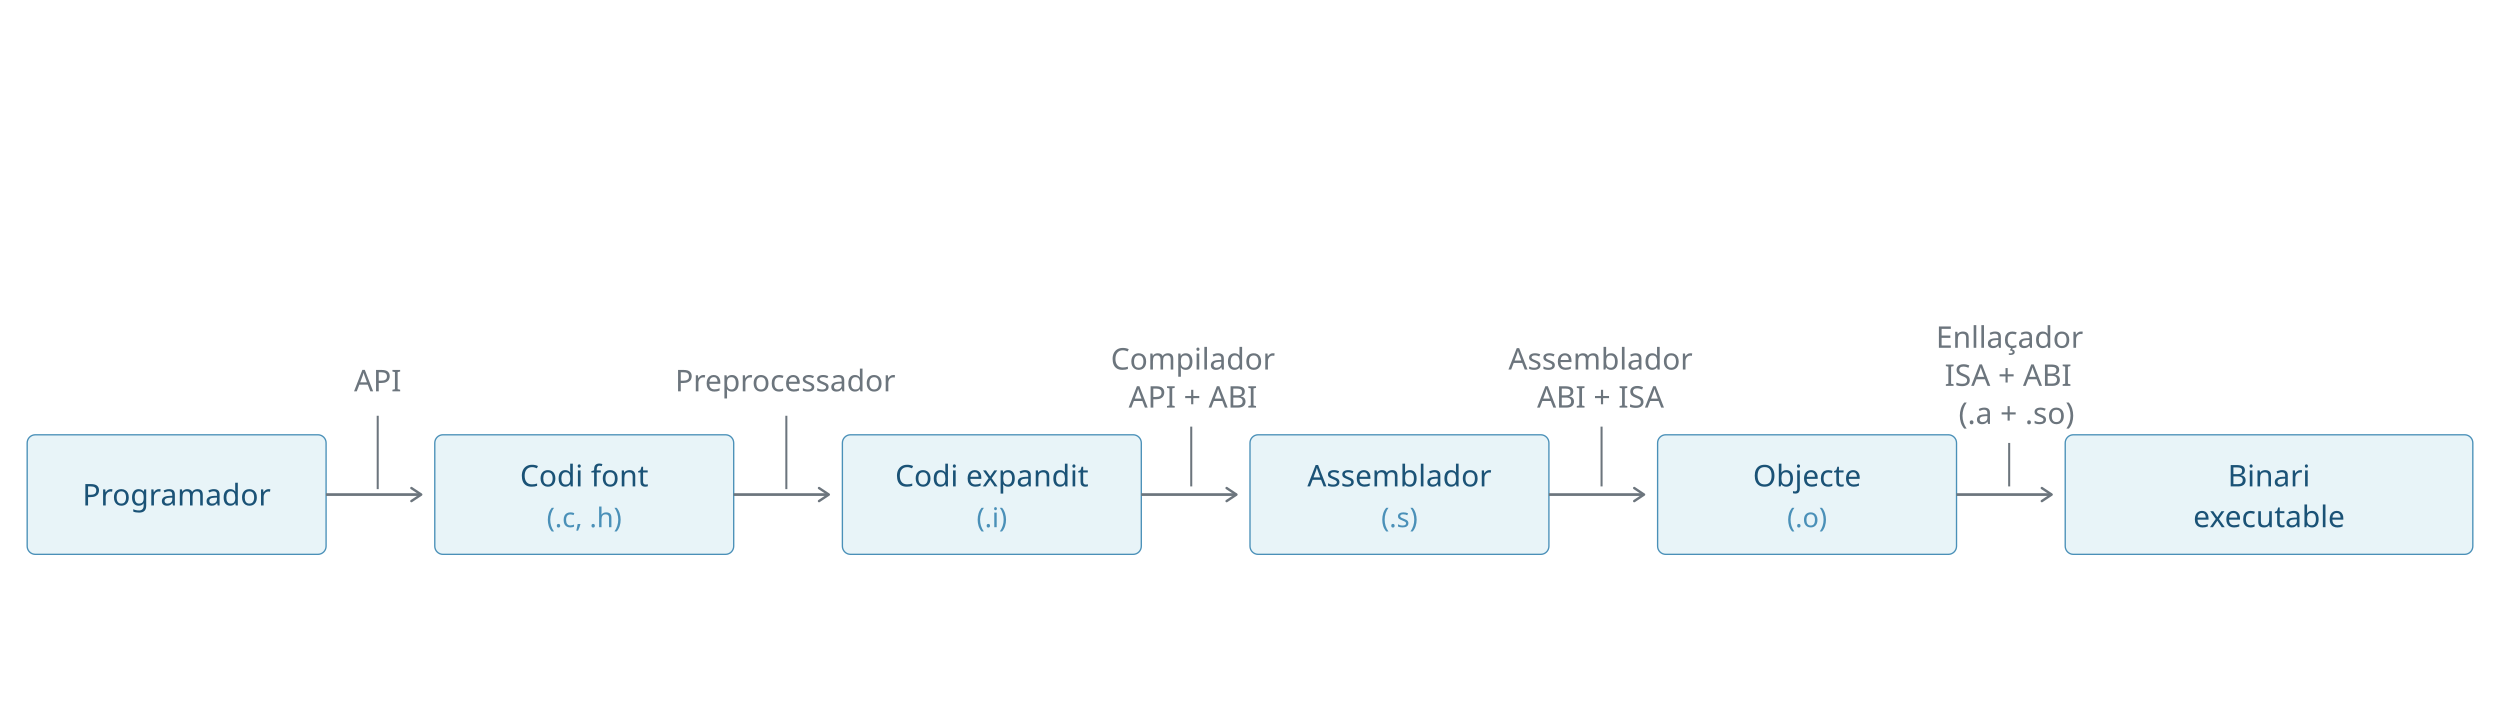
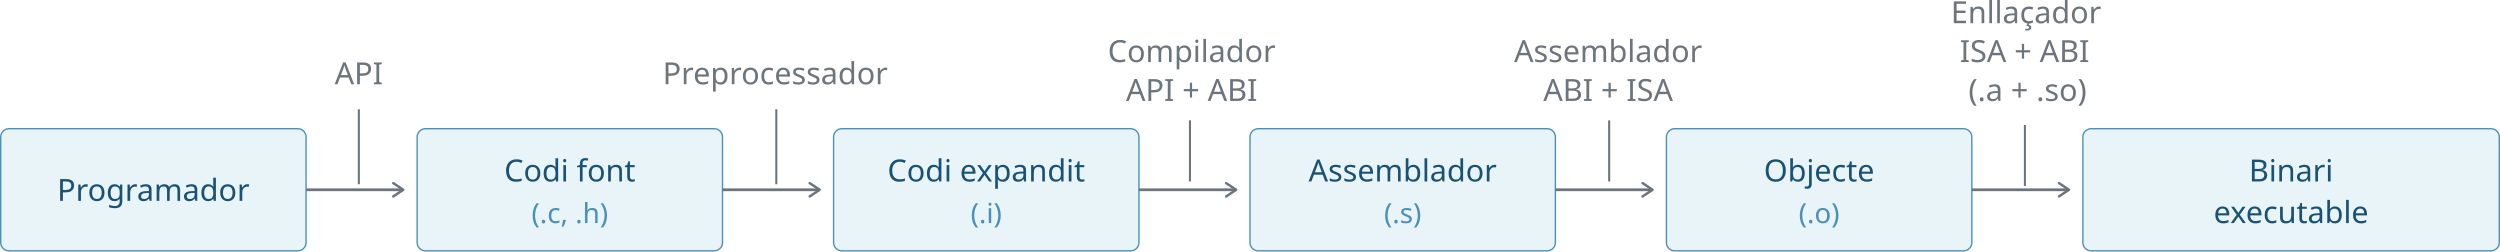
- <svg xmlns="http://www.w3.org/2000/svg" width="920" height="260" viewBox="0 0 920 260" role="img" version="1.1" id="svg20">
+ <svg xmlns="http://www.w3.org/2000/svg" width="900.5" height="90.607" viewBox="0 0 900.5 90.607" role="img" version="1.1" id="svg20">
  <defs id="defs1">
    <marker id="arrow" viewBox="0 0 10 10" refX="8" refY="5" markerWidth="6" markerHeight="6" orient="auto-start-reverse">
-       <path d="M2 1L8 5L2 9" fill="none" stroke="#6c757d" stroke-width="1.5" stroke-linecap="round" stroke-linejoin="round" id="path1" />
+       <path d="M 2,1 8,5 2,9" fill="none" stroke="#6c757d" stroke-width="1.5" stroke-linecap="round" stroke-linejoin="round" id="path1" />
    </marker>
  </defs>
-   <text x="139" y="144" font-family="'Source Sans Pro', sans-serif" font-size="11px" fill="#6c757d" text-anchor="middle" id="text1">API</text>
-   <line x1="139" y1="153" x2="139" y2="180" stroke="#6c757d" stroke-width="0.75" stroke-dasharray="none" id="line1" />
-   <line x1="289.375" y1="153" x2="289.375" y2="180" stroke="#6c757d" stroke-width="0.75" stroke-dasharray="none" id="line1-5" />
-   <line x1="438.375" y1="157" x2="438.375" y2="179" stroke="#6c757d" stroke-width="0.75" stroke-dasharray="none" id="line1-5-2" />
-   <line x1="589.375" y1="157" x2="589.375" y2="179" stroke="#6c757d" stroke-width="0.75" stroke-dasharray="none" id="line1-5-2-1" />
-   <line x1="739.375" y1="163" x2="739.375" y2="179" stroke="#6c757d" stroke-width="0.75" stroke-dasharray="none" id="line1-5-2-1-4" />
-   <text x="289" y="144" font-family="'Source Sans Pro', sans-serif" font-size="11px" fill="#6c757d" text-anchor="middle" id="text2">Preprocessador</text>
-   <text x="439" y="136" font-family="'Source Sans Pro', sans-serif" font-size="11px" fill="#6c757d" text-anchor="middle" id="text3">Compilador</text>
-   <text x="439" y="150" font-family="'Source Sans Pro', sans-serif" font-size="11px" fill="#6c757d" text-anchor="middle" id="text4">API + ABI</text>
-   <text x="589" y="136" font-family="'Source Sans Pro', sans-serif" font-size="11px" fill="#6c757d" text-anchor="middle" id="text5">Assemblador</text>
-   <text x="589" y="150" font-family="'Source Sans Pro', sans-serif" font-size="11px" fill="#6c757d" text-anchor="middle" id="text6">ABI + ISA</text>
-   <text x="739.539" y="128" font-family="'Source Sans Pro', sans-serif" font-size="11px" fill="#6c757d" text-anchor="middle" id="text7">Enllaçador</text>
-   <text x="739" y="142" font-family="'Source Sans Pro', sans-serif" font-size="11px" fill="#6c757d" text-anchor="middle" id="text8">ISA + ABI</text>
-   <text x="742.078" y="156" font-family="'Source Sans Pro', sans-serif" font-size="11px" fill="#6c757d" text-anchor="middle" id="text9" style="font-style:normal;font-variant:normal;font-weight:normal;font-stretch:normal;font-size:11px;font-family:'Source Sans Pro', sans-serif;-inkscape-font-specification:'Source Sans Pro, sans-serif, Normal';font-variant-ligatures:normal;font-variant-caps:normal;font-variant-numeric:normal;font-variant-east-asian:normal;text-anchor:middle;fill:#6c757d">
-     <tspan id="tspan20" x="742.078" y="156">(.a + .so)</tspan>
+   <text x="129.25" y="30.357" font-family="'Source Sans Pro', sans-serif" font-size="11px" fill="#6c757d" text-anchor="middle" id="text1">API</text>
+   <line x1="129.25" y1="39.357" x2="129.25" y2="66.357" stroke="#6c757d" stroke-width="0.75" stroke-dasharray="none" id="line1" />
+   <line x1="279.625" y1="39.357" x2="279.625" y2="66.357" stroke="#6c757d" stroke-width="0.75" stroke-dasharray="none" id="line1-5" />
+   <line x1="428.625" y1="43.357" x2="428.625" y2="65.357" stroke="#6c757d" stroke-width="0.75" stroke-dasharray="none" id="line1-5-2" />
+   <line x1="579.625" y1="43.357" x2="579.625" y2="65.357" stroke="#6c757d" stroke-width="0.75" stroke-dasharray="none" id="line1-5-2-1" />
+   <line x1="729.375" y1="45" x2="729.375" y2="67" stroke="#6c757d" stroke-width="0.75" stroke-dasharray="none" id="line1-5-2-1-0" />
+   <text x="279.25" y="30.357" font-family="'Source Sans Pro', sans-serif" font-size="11px" fill="#6c757d" text-anchor="middle" id="text2">Preprocessador</text>
+   <text x="429.25" y="22.357" font-family="'Source Sans Pro', sans-serif" font-size="11px" fill="#6c757d" text-anchor="middle" id="text3">Compilador</text>
+   <text x="429.25" y="36.357" font-family="'Source Sans Pro', sans-serif" font-size="11px" fill="#6c757d" text-anchor="middle" id="text4">API + ABI</text>
+   <text x="579.25" y="22.357" font-family="'Source Sans Pro', sans-serif" font-size="11px" fill="#6c757d" text-anchor="middle" id="text5">Assemblador</text>
+   <text x="579.25" y="36.357" font-family="'Source Sans Pro', sans-serif" font-size="11px" fill="#6c757d" text-anchor="middle" id="text6">ABI + ISA</text>
+   <text x="729.789" y="8.357" font-family="'Source Sans Pro', sans-serif" font-size="11px" fill="#6c757d" text-anchor="middle" id="text7">Enllaçador</text>
+   <text x="729.25" y="22.357" font-family="'Source Sans Pro', sans-serif" font-size="11px" fill="#6c757d" text-anchor="middle" id="text8">ISA + ABI</text>
+   <text x="730.328" y="36.357" font-family="'Source Sans Pro', sans-serif" font-size="11px" fill="#6c757d" text-anchor="middle" id="text9" style="font-style:normal;font-variant:normal;font-weight:normal;font-stretch:normal;font-size:11px;font-family:'Source Sans Pro', sans-serif;-inkscape-font-specification:'Source Sans Pro, sans-serif, Normal';font-variant-ligatures:normal;font-variant-caps:normal;font-variant-numeric:normal;font-variant-east-asian:normal;text-anchor:middle;fill:#6c757d">
+     <tspan id="tspan20" x="730.328" y="36.357">(.a + .so)</tspan>
  </text>
-   <rect x="10" y="160" width="110" height="44" rx="3" fill="#e8f4f8" stroke="#4a90b8" stroke-width="0.5" id="rect9" />
-   <text x="65" y="186" font-family="'Source Sans Pro', sans-serif" font-size="11" fill="#1a5276" text-anchor="middle" id="text10">Programador</text>
-   <line x1="120" y1="182" x2="155" y2="182" stroke="#6c757d" stroke-width="1" marker-end="url(#arrow)" id="line10" />
-   <rect x="160" y="160" width="110" height="44" rx="3" fill="#e8f4f8" stroke="#4a90b8" stroke-width="0.5" id="rect10" />
-   <text x="215" y="179" font-family="'Source Sans Pro', sans-serif" font-size="11" fill="#1a5276" text-anchor="middle" id="text11">Codi font</text>
-   <text x="215" y="194" font-family="'Source Sans Pro', sans-serif" font-size="10" fill="#4a90b8" text-anchor="middle" id="text12">(.c, .h)</text>
-   <line x1="270" y1="182" x2="305" y2="182" stroke="#6c757d" stroke-width="1" marker-end="url(#arrow)" id="line12" />
-   <rect x="310" y="160" width="110" height="44" rx="3" fill="#e8f4f8" stroke="#4a90b8" stroke-width="0.5" id="rect12" />
-   <text x="365" y="179" font-family="'Source Sans Pro', sans-serif" font-size="11" fill="#1a5276" text-anchor="middle" id="text13">Codi expandit</text>
-   <text x="365" y="194" font-family="'Source Sans Pro', sans-serif" font-size="10" fill="#4a90b8" text-anchor="middle" id="text14">(.i)</text>
-   <line x1="420" y1="182" x2="455" y2="182" stroke="#6c757d" stroke-width="1" marker-end="url(#arrow)" id="line14" />
-   <rect x="460" y="160" width="110" height="44" rx="3" fill="#e8f4f8" stroke="#4a90b8" stroke-width="0.5" id="rect14" />
-   <text x="515" y="179" font-family="'Source Sans Pro', sans-serif" font-size="11" fill="#1a5276" text-anchor="middle" id="text15">Assemblador</text>
-   <text x="515" y="194" font-family="'Source Sans Pro', sans-serif" font-size="10" fill="#4a90b8" text-anchor="middle" id="text16">(.s)</text>
-   <line x1="570" y1="182" x2="605" y2="182" stroke="#6c757d" stroke-width="1" marker-end="url(#arrow)" id="line16" />
-   <rect x="610" y="160" width="110" height="44" rx="3" fill="#e8f4f8" stroke="#4a90b8" stroke-width="0.5" id="rect16" />
-   <text x="665" y="179" font-family="'Source Sans Pro', sans-serif" font-size="11" fill="#1a5276" text-anchor="middle" id="text17">Objecte</text>
-   <text x="665" y="194" font-family="'Source Sans Pro', sans-serif" font-size="10" fill="#4a90b8" text-anchor="middle" id="text18">(.o)</text>
-   <line x1="720" y1="182" x2="755" y2="182" stroke="#6c757d" stroke-width="1" marker-end="url(#arrow)" id="line18" />
-   <rect x="760" y="160" width="150" height="44" rx="3" fill="#e8f4f8" stroke="#4a90b8" stroke-width="0.5" id="rect18" />
-   <text x="835" y="179" font-family="'Source Sans Pro', sans-serif" font-size="11" fill="#1a5276" text-anchor="middle" id="text19">Binari</text>
-   <text x="835" y="194" font-family="'Source Sans Pro', sans-serif" font-size="11" fill="#1a5276" text-anchor="middle" id="text20">executable</text>
+   <rect x="0.25" y="46.357" width="110" height="44" rx="3" fill="#e8f4f8" stroke="#4a90b8" stroke-width="0.5" id="rect9" />
+   <text x="55.25" y="72.357" font-family="'Source Sans Pro', sans-serif" font-size="11px" fill="#1a5276" text-anchor="middle" id="text10">Programador</text>
+   <line x1="110.25" y1="68.357" x2="145.25" y2="68.357" stroke="#6c757d" stroke-width="1" marker-end="url(#arrow)" id="line10" />
+   <rect x="150.25" y="46.357" width="110" height="44" rx="3" fill="#e8f4f8" stroke="#4a90b8" stroke-width="0.5" id="rect10" />
+   <text x="205.25" y="65.357" font-family="'Source Sans Pro', sans-serif" font-size="11px" fill="#1a5276" text-anchor="middle" id="text11">Codi font</text>
+   <text x="205.25" y="80.357" font-family="'Source Sans Pro', sans-serif" font-size="10px" fill="#4a90b8" text-anchor="middle" id="text12">(.c, .h)</text>
+   <line x1="260.25" y1="68.357" x2="295.25" y2="68.357" stroke="#6c757d" stroke-width="1" marker-end="url(#arrow)" id="line12" />
+   <rect x="300.25" y="46.357" width="110" height="44" rx="3" fill="#e8f4f8" stroke="#4a90b8" stroke-width="0.5" id="rect12" />
+   <text x="355.25" y="65.357" font-family="'Source Sans Pro', sans-serif" font-size="11px" fill="#1a5276" text-anchor="middle" id="text13">Codi expandit</text>
+   <text x="355.25" y="80.357" font-family="'Source Sans Pro', sans-serif" font-size="10px" fill="#4a90b8" text-anchor="middle" id="text14">(.i)</text>
+   <line x1="410.25" y1="68.357" x2="445.25" y2="68.357" stroke="#6c757d" stroke-width="1" marker-end="url(#arrow)" id="line14" />
+   <rect x="450.25" y="46.357" width="110" height="44" rx="3" fill="#e8f4f8" stroke="#4a90b8" stroke-width="0.5" id="rect14" />
+   <text x="505.25" y="65.357" font-family="'Source Sans Pro', sans-serif" font-size="11px" fill="#1a5276" text-anchor="middle" id="text15">Assemblador</text>
+   <text x="505.25" y="80.357" font-family="'Source Sans Pro', sans-serif" font-size="10px" fill="#4a90b8" text-anchor="middle" id="text16">(.s)</text>
+   <line x1="560.25" y1="68.357" x2="595.25" y2="68.357" stroke="#6c757d" stroke-width="1" marker-end="url(#arrow)" id="line16" />
+   <rect x="600.25" y="46.357" width="110" height="44" rx="3" fill="#e8f4f8" stroke="#4a90b8" stroke-width="0.5" id="rect16" />
+   <text x="655.25" y="65.357" font-family="'Source Sans Pro', sans-serif" font-size="11px" fill="#1a5276" text-anchor="middle" id="text17">Objecte</text>
+   <text x="655.25" y="80.357" font-family="'Source Sans Pro', sans-serif" font-size="10px" fill="#4a90b8" text-anchor="middle" id="text18">(.o)</text>
+   <line x1="710.25" y1="68.357" x2="745.25" y2="68.357" stroke="#6c757d" stroke-width="1" marker-end="url(#arrow)" id="line18" />
+   <rect x="750.25" y="46.357" width="150" height="44" rx="3" fill="#e8f4f8" stroke="#4a90b8" stroke-width="0.5" id="rect18" />
+   <text x="825.25" y="65.357" font-family="'Source Sans Pro', sans-serif" font-size="11px" fill="#1a5276" text-anchor="middle" id="text19">Binari</text>
+   <text x="825.25" y="80.357" font-family="'Source Sans Pro', sans-serif" font-size="11px" fill="#1a5276" text-anchor="middle" id="text20">executable</text>
</svg>
